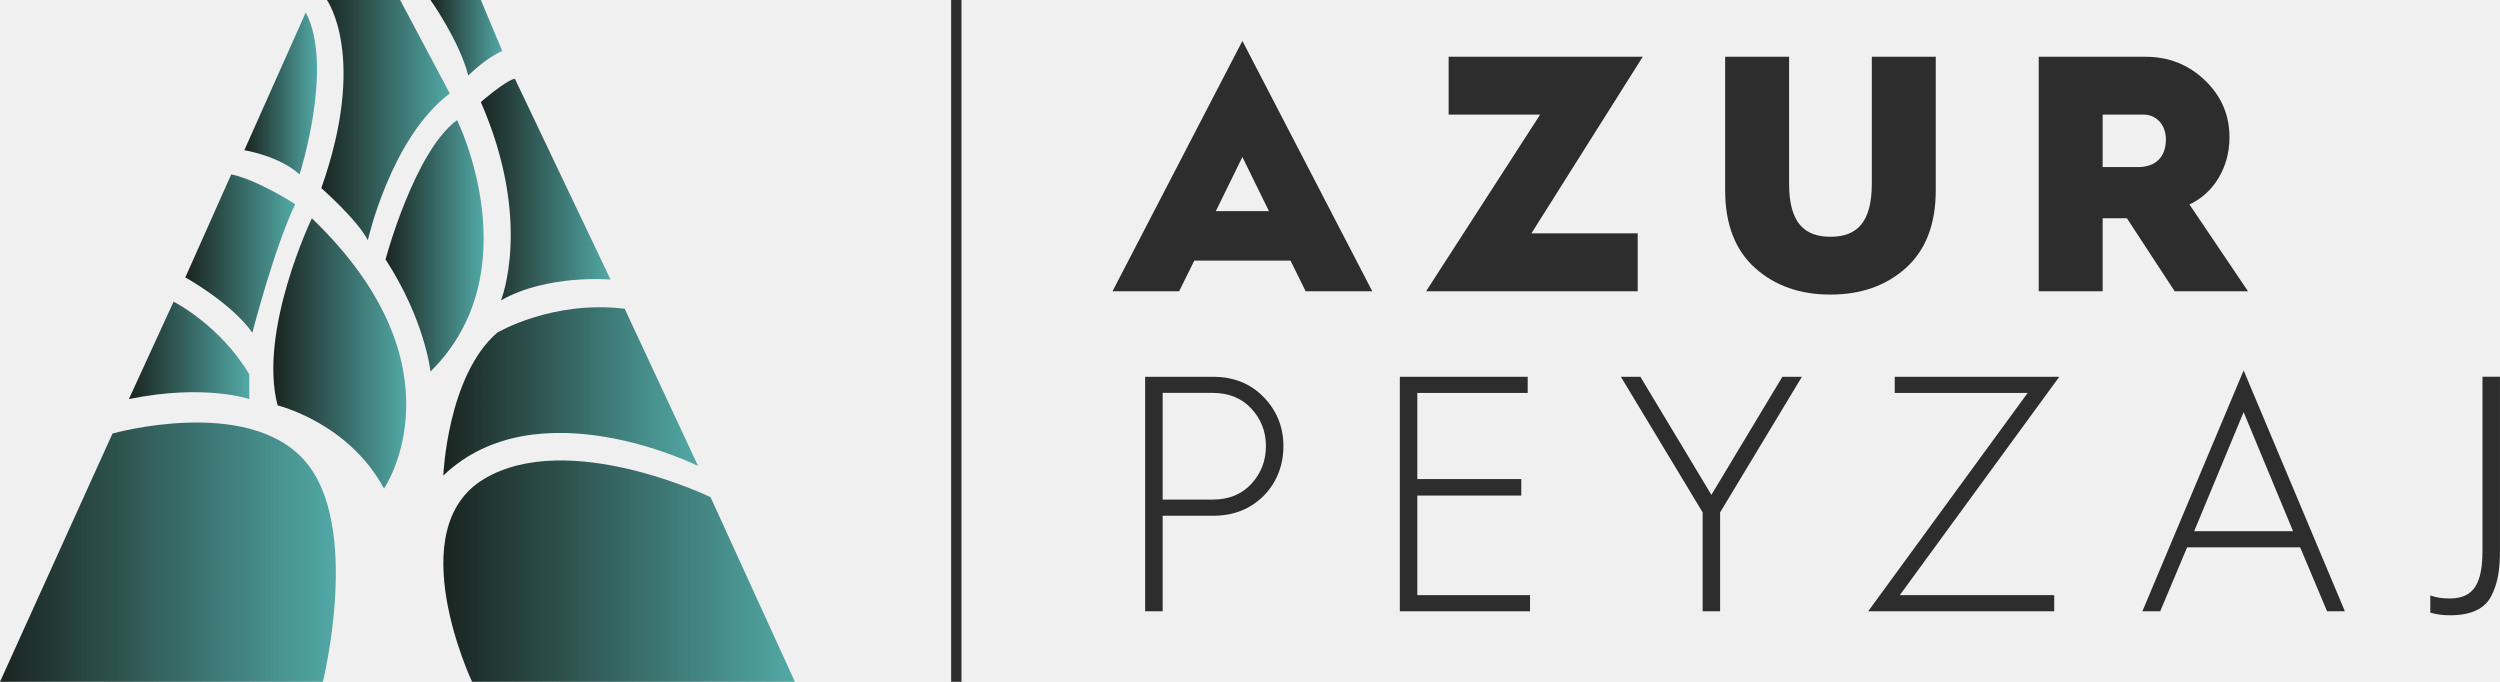
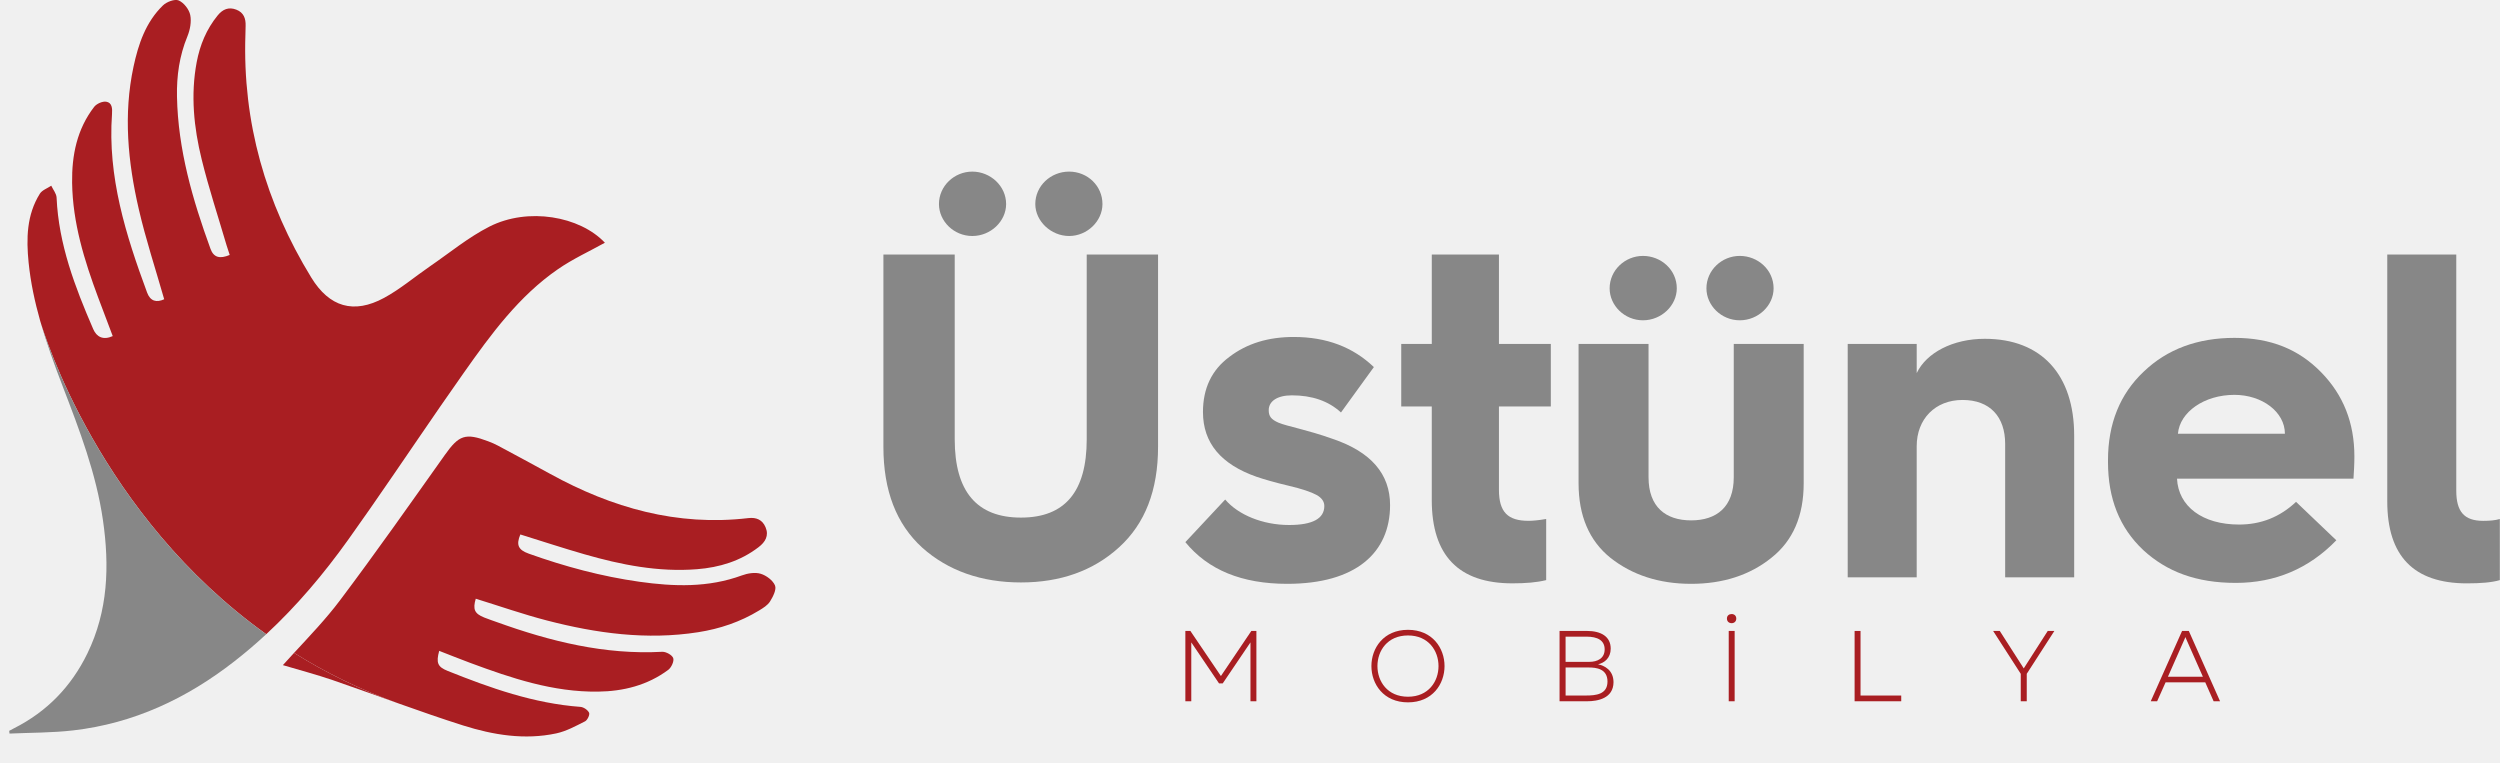
- <svg xmlns="http://www.w3.org/2000/svg" xmlns:xlink="http://www.w3.org/1999/xlink" id="katman_2" data-name="katman 2" viewBox="0 0 726.46 198.12">
+ <svg xmlns="http://www.w3.org/2000/svg" width="1282" height="391" viewBox="0 0 1282 391" fill="none">
+   <g clip-path="url(#clip0_7_37)">
+     <path d="M136.51 325.23C152.25 310.64 166.06 294.25 178.57 276.75C182.32 271.51 186.03 266.24 189.71 260.95C205.91 237.7 221.63 214.11 237.98 190.96C251.82 171.36 266.05 151.87 286.15 138.01C293.75 132.77 302.28 128.87 310.19 124.47C297.32 110.84 270.76 106.18 251.02 116.18C240.16 121.69 230.55 129.67 220.43 136.61C212.6 141.98 205.26 148.26 196.97 152.75C181.36 161.21 168.89 157.45 159.62 142.32C136.22 104.1 124.34 62.71 125.85 17.71C125.9 16.23 125.9 14.75 125.95 13.27C126.08 9.5 124.99 6.43 121.18 4.95C117.24 3.42 114.18 4.77 111.62 7.91C105.88 14.95 102.53 23.05 100.86 31.9C97.7 48.72 99.4 65.41 103.43 81.76C107.07 96.55 111.86 111.06 116.16 125.7C116.66 127.4 117.25 129.08 117.79 130.74C112.67 132.9 109.55 132.01 107.95 127.62C98.75 102.37 91.28 76.72 90.76 49.56C90.55 38.95 91.98 28.65 96.08 18.7C97.46 15.34 98.26 11.16 97.56 7.71C96.97 4.83 94.29 1.38 91.64 0.23C89.63 -0.64 85.47 0.93 83.57 2.77C74.74 11.32 70.96 22.58 68.46 34.23C63.22 58.7 65.59 83.06 71.13 107.08C74.72 122.68 79.77 137.94 84.2 153.46C80.28 155.27 77.09 154.51 75.43 150.02C64.5 120.48 55.11 90.6 57.44 58.46C57.65 55.57 57.47 52.61 54.43 52.15C52.52 51.86 49.53 53.2 48.3 54.79C39.46 66.23 36.78 79.62 36.98 93.74C37.27 114.27 43.25 133.53 50.33 152.54C52.78 159.11 55.28 165.66 57.81 172.35C52.91 174.56 49.56 172.82 47.8 168.76C38.46 147.17 30.07 125.29 29.02 101.35C28.93 99.27 27.23 97.27 26.28 95.23C24.3 96.57 21.6 97.48 20.44 99.33C13.63 110.22 13.45 122.41 14.67 134.63C15.7 144.89 17.86 154.85 20.63 164.64C22.71 171.71 51.21 264.25 136.51 325.21V325.23Z" fill="#A91E22" />
+     <path d="M397.44 300.25C396.34 297.6 392.96 295.08 390.05 294.22C387.16 293.36 383.4 293.98 380.43 295.07C363.19 301.41 345.59 300.82 327.86 298.32C308.44 295.58 289.59 290.51 271.15 283.91C265.7 281.96 264.61 279.41 266.83 274.07C277.75 277.46 288.64 281.05 299.65 284.22C318.52 289.65 337.65 293.46 357.45 291.89C368.96 290.98 379.69 287.72 388.99 280.59C392.41 277.98 394.43 274.73 392.57 270.35C390.95 266.53 387.85 265.2 383.77 265.68C347.25 269.96 313.81 260.44 282.12 243C273.22 238.1 264.26 233.3 255.31 228.5C253.73 227.65 252.06 226.94 250.38 226.31C238.62 221.86 235.33 223.14 228.14 233.27C210.37 258.28 192.75 283.41 174.3 307.91C167.16 317.39 158.9 326.01 150.8 334.8C166.96 344.9 184.94 353.83 204.91 360.92C215.75 364.78 226.6 368.57 237.56 372.04C252.96 376.9 269.02 379.55 285.22 376.09C290.38 374.99 295.25 372.3 300.03 369.89C301.24 369.28 302.54 366.51 302.09 365.51C301.45 364.09 299.28 362.61 297.67 362.49C273.74 360.72 251.5 352.84 229.51 344.02C224.41 341.97 223.55 339.89 225.22 333.76C230.56 335.83 235.82 337.96 241.14 339.93C262.29 347.78 283.61 354.95 306.59 354.67C319.71 354.51 332.02 351.42 342.68 343.5C344.27 342.32 345.77 339.08 345.23 337.49C344.7 335.9 341.51 334.14 339.58 334.24C310.09 335.85 282.2 328.89 254.8 319.02C252.64 318.24 250.46 317.52 248.33 316.67C243.33 314.66 242.36 312.49 243.97 307.02C256.29 310.82 268.2 315 280.37 318.16C305.83 324.77 331.62 328.32 357.96 324.21C369.11 322.47 379.62 318.93 389.27 313.05C391.35 311.79 393.68 310.36 394.89 308.4C396.4 305.97 398.28 302.31 397.43 300.26L397.44 300.25Z" fill="#A91E22" />
+     <path d="M52.79 266.73C56.19 290.23 55.45 313.28 44.78 335.15C36.51 352.1 24.06 364.94 7.2 373.45C6.36 373.87 5.54 374.33 4.71 374.77C4.77 375.24 4.82 375.71 4.88 376.18C15.76 375.68 26.72 375.8 37.51 374.55C68.51 370.98 95.68 358.24 120.17 339.15C125.85 334.72 131.29 330.08 136.52 325.23C51.22 264.27 22.71 171.74 20.64 164.66C23.85 175.97 27.89 187.06 32.13 198.07C40.75 220.45 49.33 242.82 52.79 266.73Z" fill="#878787" />
+     <path d="M145.06 341.08C153.51 343.6 162.2 345.88 170.68 348.79C182.12 352.72 193.5 356.86 204.9 360.92C184.93 353.82 166.95 344.9 150.79 334.8C148.87 336.88 146.94 338.97 145.06 341.08Z" fill="#A91E22" />
+   </g>
+   <path d="M453 130.52H489.58V225.28C489.58 252.12 500.98 265.42 523.54 265.42C546.1 265.42 557.27 252.12 557.27 225.28V130.52H593.85V229.09C593.85 251.41 587.2 268.52 573.9 280.63C560.6 292.74 543.74 298.68 523.55 298.68C503.36 298.68 486.26 292.74 472.96 280.87C459.66 268.76 453.01 251.66 453.01 229.09V130.52H453ZM481.5 104.63C481.5 95.37 489.34 88 498.6 88C507.86 88 515.94 95.36 515.94 104.63C515.94 113.42 508.1 121.02 498.6 121.02C489.1 121.02 481.5 113.42 481.5 104.63ZM530.9 104.63C530.9 95.37 538.74 88 548.24 88C557.74 88 565.34 95.36 565.34 104.63C565.34 113.42 557.5 121.02 548.24 121.02C538.98 121.02 530.9 113.42 530.9 104.63Z" fill="#878787" />
+   <path d="M628.28 256.16C634.93 264 647.52 269.22 661.06 269.22C673.17 269.22 679.11 265.9 679.11 259.48C679.11 257.11 677.68 255.2 675.07 253.78C672.46 252.35 667.71 250.69 660.58 249.03C653.46 247.37 647.99 245.71 644.43 244.52C626.14 238.11 616.88 227.18 616.88 211.27C616.88 199.16 621.39 189.66 630.42 183.01C639.44 176.12 650.37 172.8 663.43 172.8C680.3 172.8 693.83 178.02 704.52 188.24L687.65 211.52C681.24 205.58 672.69 202.73 662.48 202.73C654.88 202.73 650.6 205.81 650.6 210.33C650.6 213.42 651.79 215.08 655.59 216.74C660.1 218.64 670.08 220.31 683.38 225.05C703.09 231.7 712.83 243.1 712.83 259.01C712.83 283.47 695.25 299.39 660.1 299.39C636.82 299.39 619.49 292.26 607.85 278.01L628.27 256.16H628.28Z" fill="#878787" />
+   <path d="M734.22 208.42H718.55V176.36H734.22V130.52H768.66V176.36H795.26V208.42H768.66V251.17C768.66 262.57 773.17 267.08 783.86 267.08C785.76 267.08 788.84 266.84 792.88 266.13V297.48C788.13 298.67 782.43 299.14 775.54 299.14C747.99 299.14 734.21 284.89 734.21 256.39V208.41L734.22 208.42Z" fill="#878787" />
+   <path d="M809.51 176.36H845.37V244.76C845.37 259.96 854.16 266.85 867.22 266.85C880.28 266.85 889.07 259.96 889.07 244.76V176.36H924.93V247.85C924.93 264.48 919.47 277.3 908.3 286.09C897.37 294.88 883.6 299.39 867.21 299.39C850.82 299.39 837.04 294.88 825.88 286.09C814.95 277.3 809.49 264.48 809.49 247.85V176.36H809.51ZM825.42 147.86C825.42 138.6 833.26 131.23 842.52 131.23C851.78 131.23 859.86 138.35 859.86 147.86C859.86 156.65 852.02 164.25 842.52 164.25C833.02 164.25 825.42 156.65 825.42 147.86ZM875.06 147.86C875.06 138.6 882.9 131.23 892.16 131.23C901.42 131.23 909.5 138.35 909.5 147.86C909.5 156.65 901.66 164.25 892.16 164.25C882.66 164.25 875.06 156.65 875.06 147.86Z" fill="#878787" />
+   <path d="M947.5 296.06V176.36H982.89V191.32C987.88 180.87 1001.42 173.74 1017.8 173.74C1047.01 173.74 1063.64 192.27 1063.64 223.38V296.06H1028.25V227.66C1028.25 213.65 1020.41 205.1 1006.4 205.1C992.39 205.1 982.88 214.84 982.88 228.85V296.06H947.49H947.5Z" fill="#878787" />
+   <path d="M1080.98 235.97C1080.98 217.21 1087.16 202.01 1099.27 190.6C1111.38 178.97 1127.06 173.26 1145.82 173.26C1164.58 173.26 1178.83 179.2 1190.23 190.84C1201.63 202.48 1207.33 216.73 1207.33 234.07C1207.33 238.11 1207.09 241.91 1206.86 245.47H1116.37C1117.08 259.72 1129.43 268.99 1148.2 268.99C1159.36 268.99 1169.1 265.19 1177.41 257.35L1198.07 277.06C1184.06 291.55 1166.72 298.91 1146.53 298.91C1126.34 298.91 1111.14 293.21 1099.03 282.05C1086.92 270.65 1080.98 255.69 1080.98 236.92V235.97ZM1171.7 222.43C1171.7 211.27 1160.06 202.48 1145.81 202.48C1130.37 202.48 1117.79 211.27 1116.84 222.43H1171.7Z" fill="#878787" />
+   <path d="M1224.19 130.52H1259.58V251.65C1259.58 262.34 1263.62 267.09 1273.36 267.09C1276.68 267.09 1279.54 266.85 1281.91 266.14V297.49C1277.87 298.68 1272.17 299.15 1265.04 299.15C1237.73 299.15 1224.19 285.14 1224.19 257.11V130.52Z" fill="#878787" />
+   <path d="M644.28 323.54V359.6H641.24V329.41L627.02 350.43H625.11L610.89 329.41V359.6H607.85V323.54H610.42L626.08 346.67L641.69 323.54H644.26H644.28Z" fill="#A91E22" />
+   <path d="M722.01 322.97C734.58 322.97 740.76 332.4 740.76 341.57C740.76 350.74 734.58 360.17 722.01 360.17C709.44 360.17 703.26 350.74 703.26 341.57C703.26 332.4 709.44 322.97 722.01 322.97ZM722.01 325.86C711.45 325.86 706.35 333.74 706.35 341.57C706.35 349.4 711.45 357.28 722.01 357.28C732.57 357.28 737.67 349.4 737.67 341.57C737.67 333.74 732.57 325.86 722.01 325.86Z" fill="#A91E22" />
+   <path d="M813.76 323.54C821.02 323.54 825.97 326.43 825.97 332.61C825.97 337.4 822.78 339.93 819.48 340.65C822.83 341.37 827.36 343.64 827.41 349.82C827.36 358.16 819.27 359.61 813.86 359.61H799.74V323.55H813.75L813.76 323.54ZM813.55 326.47H802.83V339.4H815.04C819.11 339.4 822.87 337.65 822.87 333.01C822.87 328.37 819.21 326.47 813.55 326.47ZM814.79 342.29H802.84V356.66H813.3C818.25 356.66 824.32 356.15 824.32 349.5C824.32 342.85 818.4 342.29 814.79 342.29Z" fill="#A91E22" />
+   <path d="M887.99 314.88C889.28 314.88 890.36 315.7 890.36 317.2C890.36 318.7 889.28 319.57 887.99 319.57C886.7 319.57 885.57 318.75 885.57 317.2C885.57 315.65 886.7 314.88 887.99 314.88ZM889.53 323.54V359.6H886.49V323.54H889.53Z" fill="#A91E22" />
+   <path d="M954.08 323.54V356.67H974.95V359.61H951.04V323.55H954.08V323.54Z" fill="#A91E22" />
+   <path d="M1036.24 359.6V345.53L1022.07 323.53H1025.47L1037.78 342.75L1050.09 323.53H1053.49L1039.32 345.53V359.6H1036.23H1036.24Z" fill="#A91E22" />
+   <path d="M1102.9 359.6L1118.97 323.54H1122.42L1138.44 359.6H1135.14L1130.86 349.91H1110.51L1106.18 359.6H1102.88H1102.9ZM1111.71 347.03H1129.64L1121.14 327.81C1120.98 327.4 1120.83 327.04 1120.67 326.68C1120.52 327.04 1120.36 327.4 1120.21 327.81L1111.71 347.03Z" fill="#A91E22" />
  <defs>
-     <style>
-       .cls-1 {
-         fill: url(#Adsız_degrade_616);
-       }
- 
-       .cls-2 {
-         fill: url(#Adsız_degrade_616-10);
-       }
- 
-       .cls-3 {
-         fill: url(#Adsız_degrade_616-11);
-       }
- 
-       .cls-4 {
-         fill: url(#Adsız_degrade_616-9);
-       }
- 
-       .cls-5 {
-         fill: url(#Adsız_degrade_616-3);
-       }
- 
-       .cls-6 {
-         fill: url(#Adsız_degrade_616-6);
-       }
- 
-       .cls-7 {
-         fill: url(#Adsız_degrade_616-5);
-       }
- 
-       .cls-8 {
-         fill: url(#Adsız_degrade_616-8);
-       }
- 
-       .cls-9 {
-         fill: url(#Adsız_degrade_616-2);
-       }
- 
-       .cls-10 {
-         fill: url(#Adsız_degrade_616-4);
-       }
- 
-       .cls-11 {
-         fill: url(#Adsız_degrade_616-7);
-       }
- 
-       .cls-12 {
-         fill: #2d2d2d;
-       }
-     </style>
-     <linearGradient id="Adsız_degrade_616" data-name="Adsız degrade 616" x1="0" y1="160.45" x2="97.6" y2="160.45" gradientUnits="userSpaceOnUse">
-       <stop offset="0" stop-color="#1a2420" />
-       <stop offset="1" stop-color="#52a9a6" />
-     </linearGradient>
-     <linearGradient id="Adsız_degrade_616-2" data-name="Adsız degrade 616" x1="128.82" y1="165.96" x2="230.99" y2="165.96" xlink:href="#Adsız_degrade_616" />
-     <linearGradient id="Adsız_degrade_616-3" data-name="Adsız degrade 616" x1="79.42" y1="102.7" x2="118.05" y2="102.7" xlink:href="#Adsız_degrade_616" />
-     <linearGradient id="Adsız_degrade_616-4" data-name="Adsız degrade 616" x1="37.45" y1="101.81" x2="72.44" y2="101.81" xlink:href="#Adsız_degrade_616" />
-     <linearGradient id="Adsız_degrade_616-5" data-name="Adsız degrade 616" x1="53.87" y1="73.68" x2="85.79" y2="73.68" xlink:href="#Adsız_degrade_616" />
-     <linearGradient id="Adsız_degrade_616-6" data-name="Adsız degrade 616" x1="71" y1="27.14" x2="92.13" y2="27.14" xlink:href="#Adsız_degrade_616" />
-     <linearGradient id="Adsız_degrade_616-7" data-name="Adsız degrade 616" x1="93.36" y1="34.9" x2="130.7" y2="34.9" xlink:href="#Adsız_degrade_616" />
-     <linearGradient id="Adsız_degrade_616-8" data-name="Adsız degrade 616" x1="112.03" y1="71.43" x2="140.54" y2="71.43" xlink:href="#Adsız_degrade_616" />
-     <linearGradient id="Adsız_degrade_616-9" data-name="Adsız degrade 616" x1="139.73" y1="55.07" x2="177.43" y2="55.07" xlink:href="#Adsız_degrade_616" />
-     <linearGradient id="Adsız_degrade_616-10" data-name="Adsız degrade 616" x1="125.1" y1="10.98" x2="145.96" y2="10.98" xlink:href="#Adsız_degrade_616" />
-     <linearGradient id="Adsız_degrade_616-11" data-name="Adsız degrade 616" x1="128.82" y1="113.73" x2="202.84" y2="113.73" xlink:href="#Adsız_degrade_616" />
+     <clipPath id="clip0_7_37">
+       <rect width="828.91" height="665.32" fill="white" transform="translate(-244)" />
+     </clipPath>
  </defs>
-   <g id="katman_1" data-name="katman 1">
-     <g>
-       <g>
-         <path class="cls-1" d="M93.82,198.12H0l32.69-72.14s39.09-11.02,55.79,7.82c16.7,18.83,5.33,64.32,5.33,64.32Z" />
-         <path class="cls-9" d="M137.17,198.12h93.82l-24.52-53.66s-41.22-19.9-65.74-5.33-3.55,58.99-3.55,58.99Z" />
-         <path class="cls-5" d="M111.59,141.97s24.17-35.18-20.97-78.54c0,0-15.64,32.69-9.95,54.37,0,0,20.61,4.98,30.92,24.17Z" />
-         <path class="cls-10" d="M72.44,115.97s-12.99-4.51-34.99,0l12.99-28.31s13.35,6.67,22,21.1v7.21Z" />
-         <path class="cls-7" d="M73.34,96.67s6.31-24.53,12.44-37.34c0,0-10.82-7.03-18.58-8.66l-13.35,29.94s13.37,7.4,19.48,16.06Z" />
-         <path class="cls-6" d="M87.05,50.68s10.1-31.38,1.8-47.07l-17.85,40.04s10.1,1.62,16.05,7.03Z" />
-         <path class="cls-11" d="M93.36,54.65s10.46,9.2,13.53,15.15c0,0,6.67-29.76,23.81-42.65L116.27,0h-21.28s11.9,16.41-1.62,54.65Z" />
-         <path class="cls-8" d="M132.82,34.9s21.74,43.96-7.72,73.06c0,0-1.61-15-13.07-32.57,0,0,8.38-31.39,20.79-40.49Z" />
-         <path class="cls-4" d="M139.73,29.64s7.14-6.22,9.88-6.77l27.81,58.37s-18.3-1.65-31.84,6.04c0,0,9.33-22.87-5.86-57.64Z" />
-         <path class="cls-2" d="M136.07,21.95s5.12-5.12,9.88-7.14l-6.22-14.82h-14.64s8.42,11.89,10.98,21.95Z" />
-         <path class="cls-3" d="M128.82,138.19s1.17-28.96,15.64-41.51c0,0,15.99-9.51,37.06-6.97l21.32,45.69s-46.71-23.35-74.02,2.79Z" />
-       </g>
-       <g>
-         <path class="cls-12" d="M323.28,84.63l37.74-72.74,37.74,72.74h-19.36l-4.4-8.9h-27.96l-4.4,8.9h-19.36ZM353.29,61.36h15.45l-7.72-15.74-7.72,15.74Z" />
-         <path class="cls-12" d="M414.4,84.63l33.14-51.33h-26.59v-16.82h56.41l-32.36,51.33h30.89v16.82h-61.49Z" />
-         <path class="cls-12" d="M501.31,16.49h18.57v36.86c0,11.24,4.3,15.45,12.02,15.45s12.02-4.2,12.02-15.45V16.49h18.58v38.81c0,9.87-2.93,17.4-8.7,22.58-5.77,5.18-13.1,7.72-21.9,7.72s-16.13-2.54-21.9-7.72c-5.77-5.18-8.7-12.71-8.7-22.58V16.49Z" />
-         <path class="cls-12" d="M592.42,84.63V16.49h30.99c6.75,0,12.51,2.25,17.3,6.84,4.79,4.6,7.14,10.07,7.14,16.62,0,8.7-4.59,16.23-11.63,19.46l17.01,25.22h-21.31l-13.88-21.21h-7.04v21.21h-18.58ZM611,48.55h10.36c4.99,0,8.02-2.93,8.02-8.02,0-4.3-2.83-7.23-6.45-7.23h-11.93v15.25Z" />
-         <path class="cls-12" d="M332.76,177.63v-68.14h19.75c5.96,0,10.85,1.96,14.66,5.87,3.81,3.91,5.77,8.7,5.77,14.27s-1.96,10.66-5.77,14.47c-3.81,3.81-8.7,5.77-14.66,5.77h-14.66v27.76h-5.08ZM337.85,145.17h14.47c4.69,0,8.41-1.47,11.24-4.5,2.83-3.03,4.3-6.75,4.3-11.05s-1.47-7.92-4.3-10.95-6.55-4.5-11.24-4.5h-14.47v30.99Z" />
-         <path class="cls-12" d="M406.77,177.63v-68.14h37.15v4.69h-32.07v25.03h30.21v4.79h-30.21v28.94h32.75v4.69h-37.83Z" />
-         <path class="cls-12" d="M499.84,148.89v28.74h-5.08v-28.74l-23.76-39.4h5.67l20.63,34.31,20.63-34.31h5.67l-23.76,39.4Z" />
-         <path class="cls-12" d="M542.86,177.63l46.34-63.45h-38.62v-4.69h47.81l-46.34,63.45h44.87v4.69h-54.06Z" />
-         <path class="cls-12" d="M651.96,107.63l29.43,70h-5.18l-7.82-18.58h-32.85l-7.82,18.58h-5.18l29.43-70ZM637.59,154.36h28.74l-14.37-34.61-14.37,34.61Z" />
-         <path class="cls-12" d="M706.22,173.03c1.56.59,3.42.88,5.57.88,7.33,0,9.58-4.69,9.58-14.08v-50.35h5.08v50.15c0,5.96-.59,9.78-2.54,13.59-1.86,3.62-5.77,5.57-11.93,5.57-2.35,0-4.3-.29-5.77-.78v-4.99Z" />
-       </g>
-       <rect class="cls-12" x="276.39" y="0" width="3" height="198.12" />
-     </g>
-   </g>
</svg>
